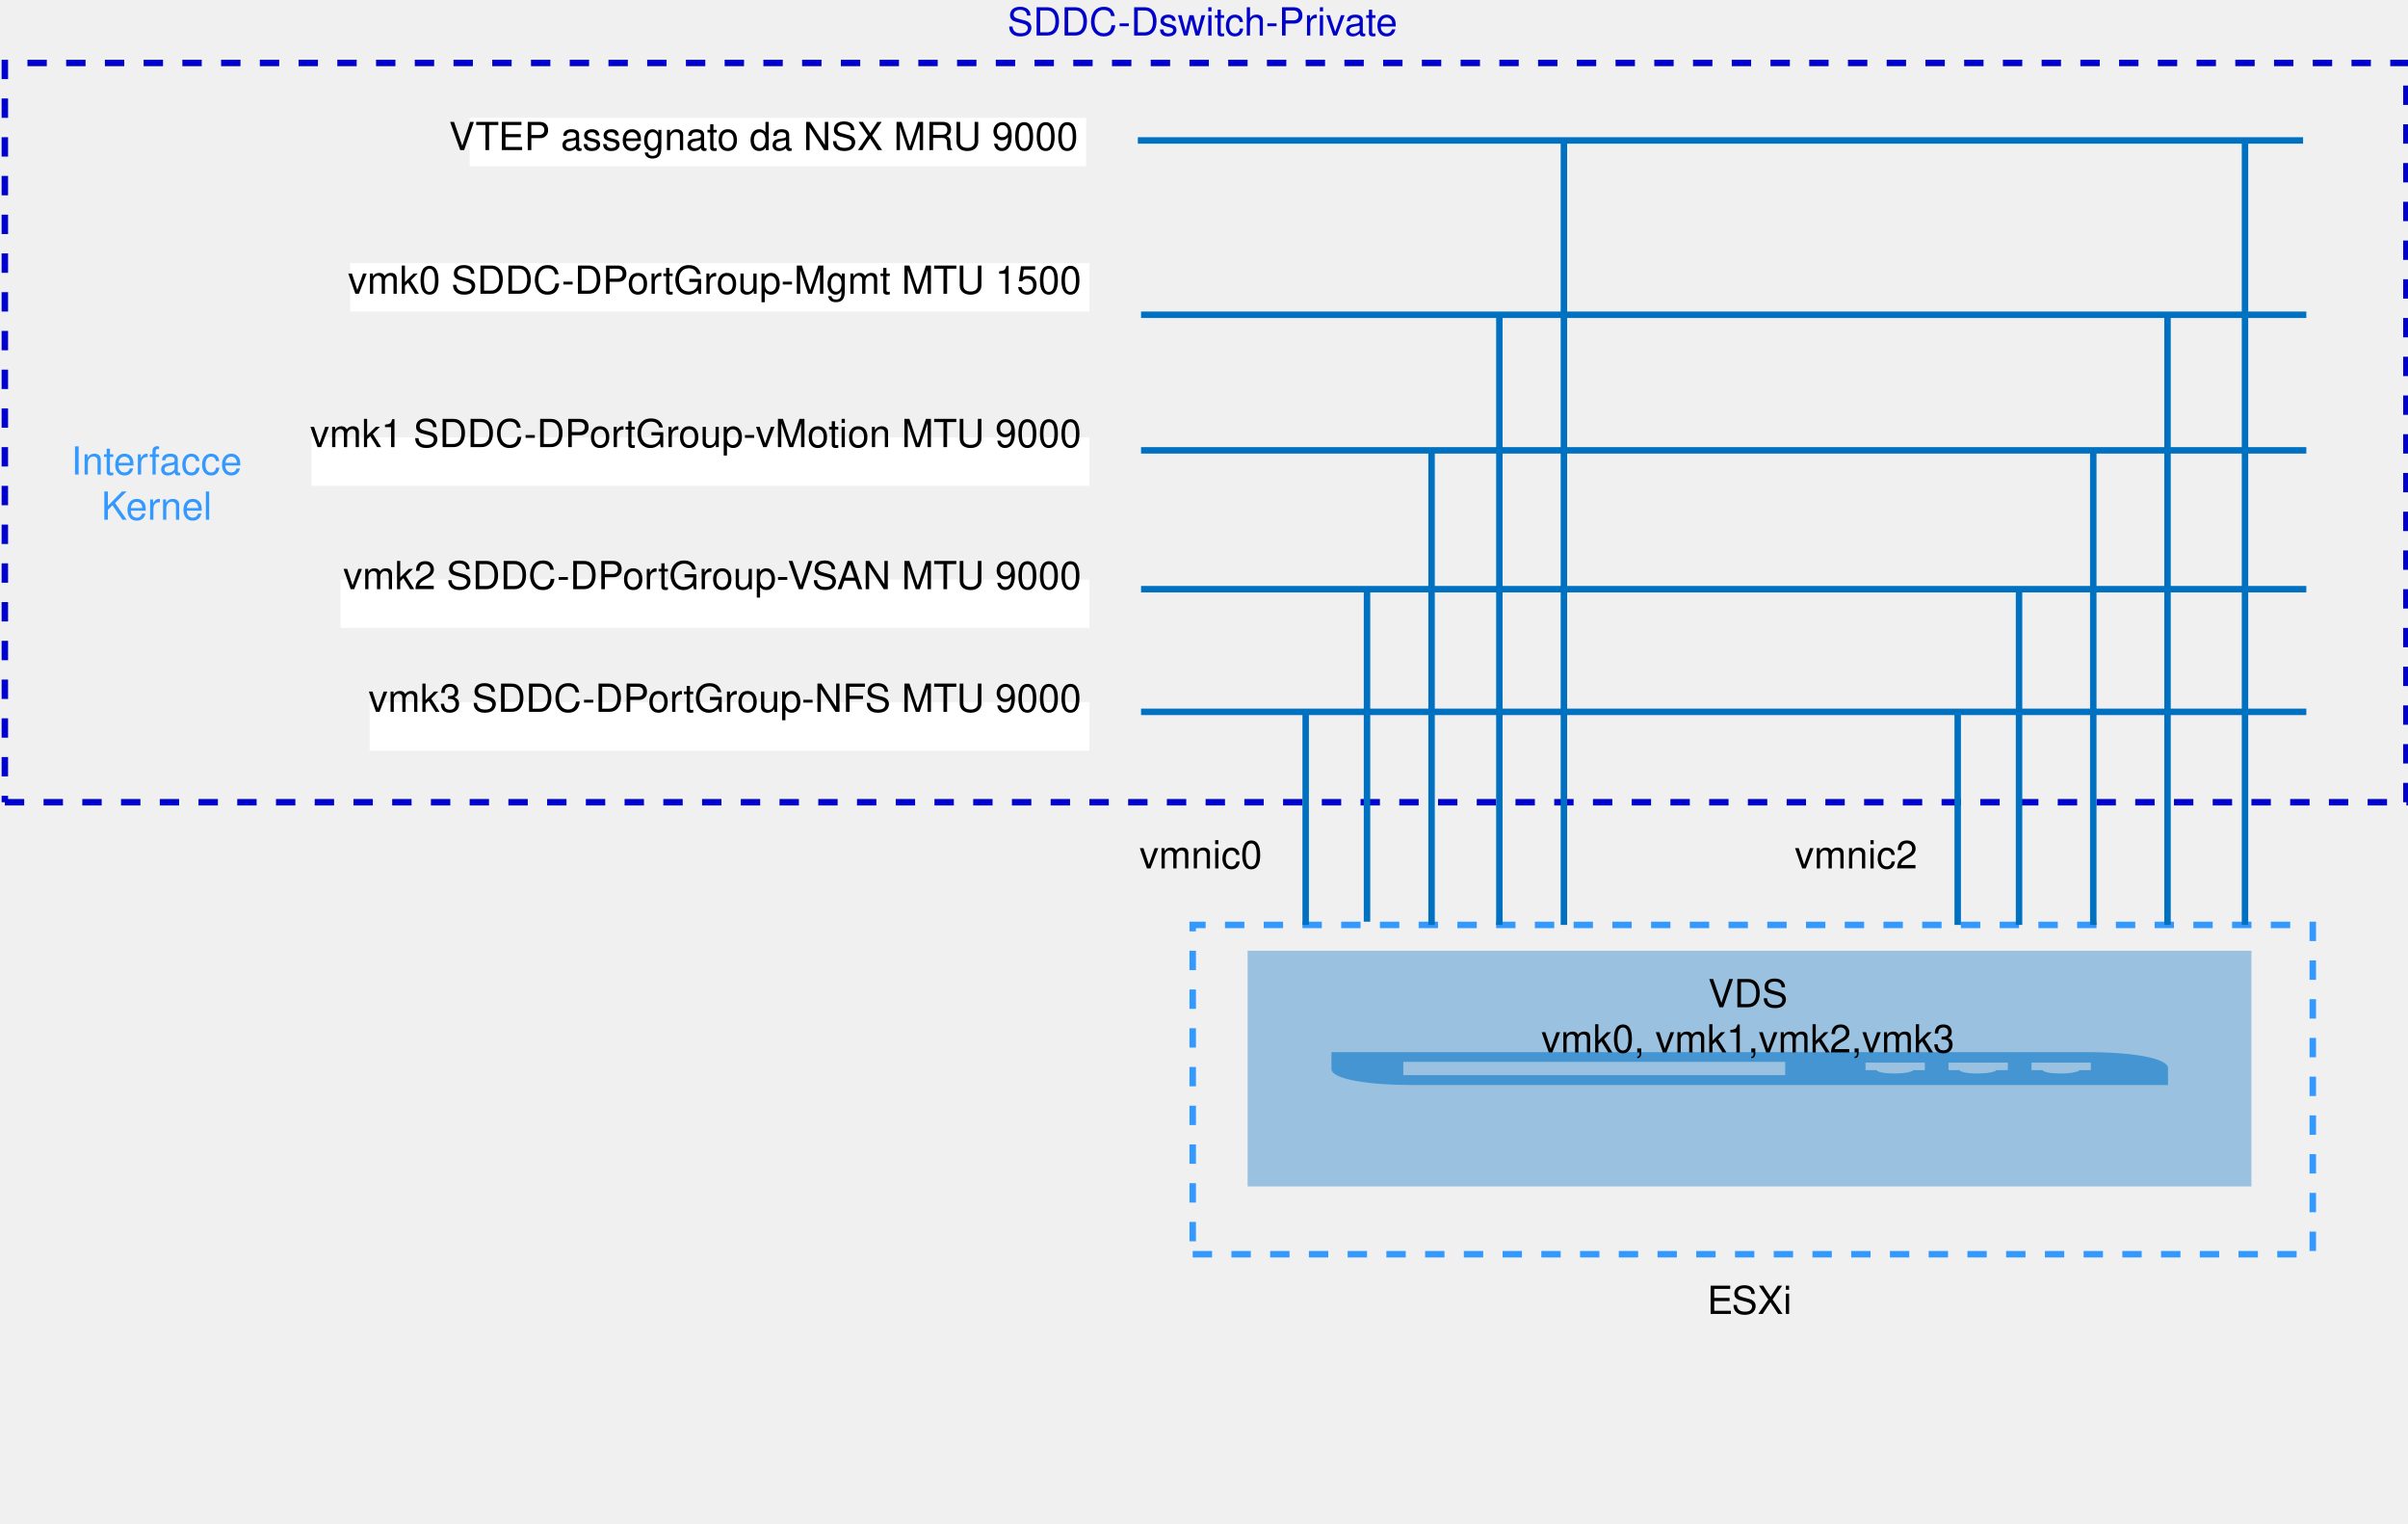
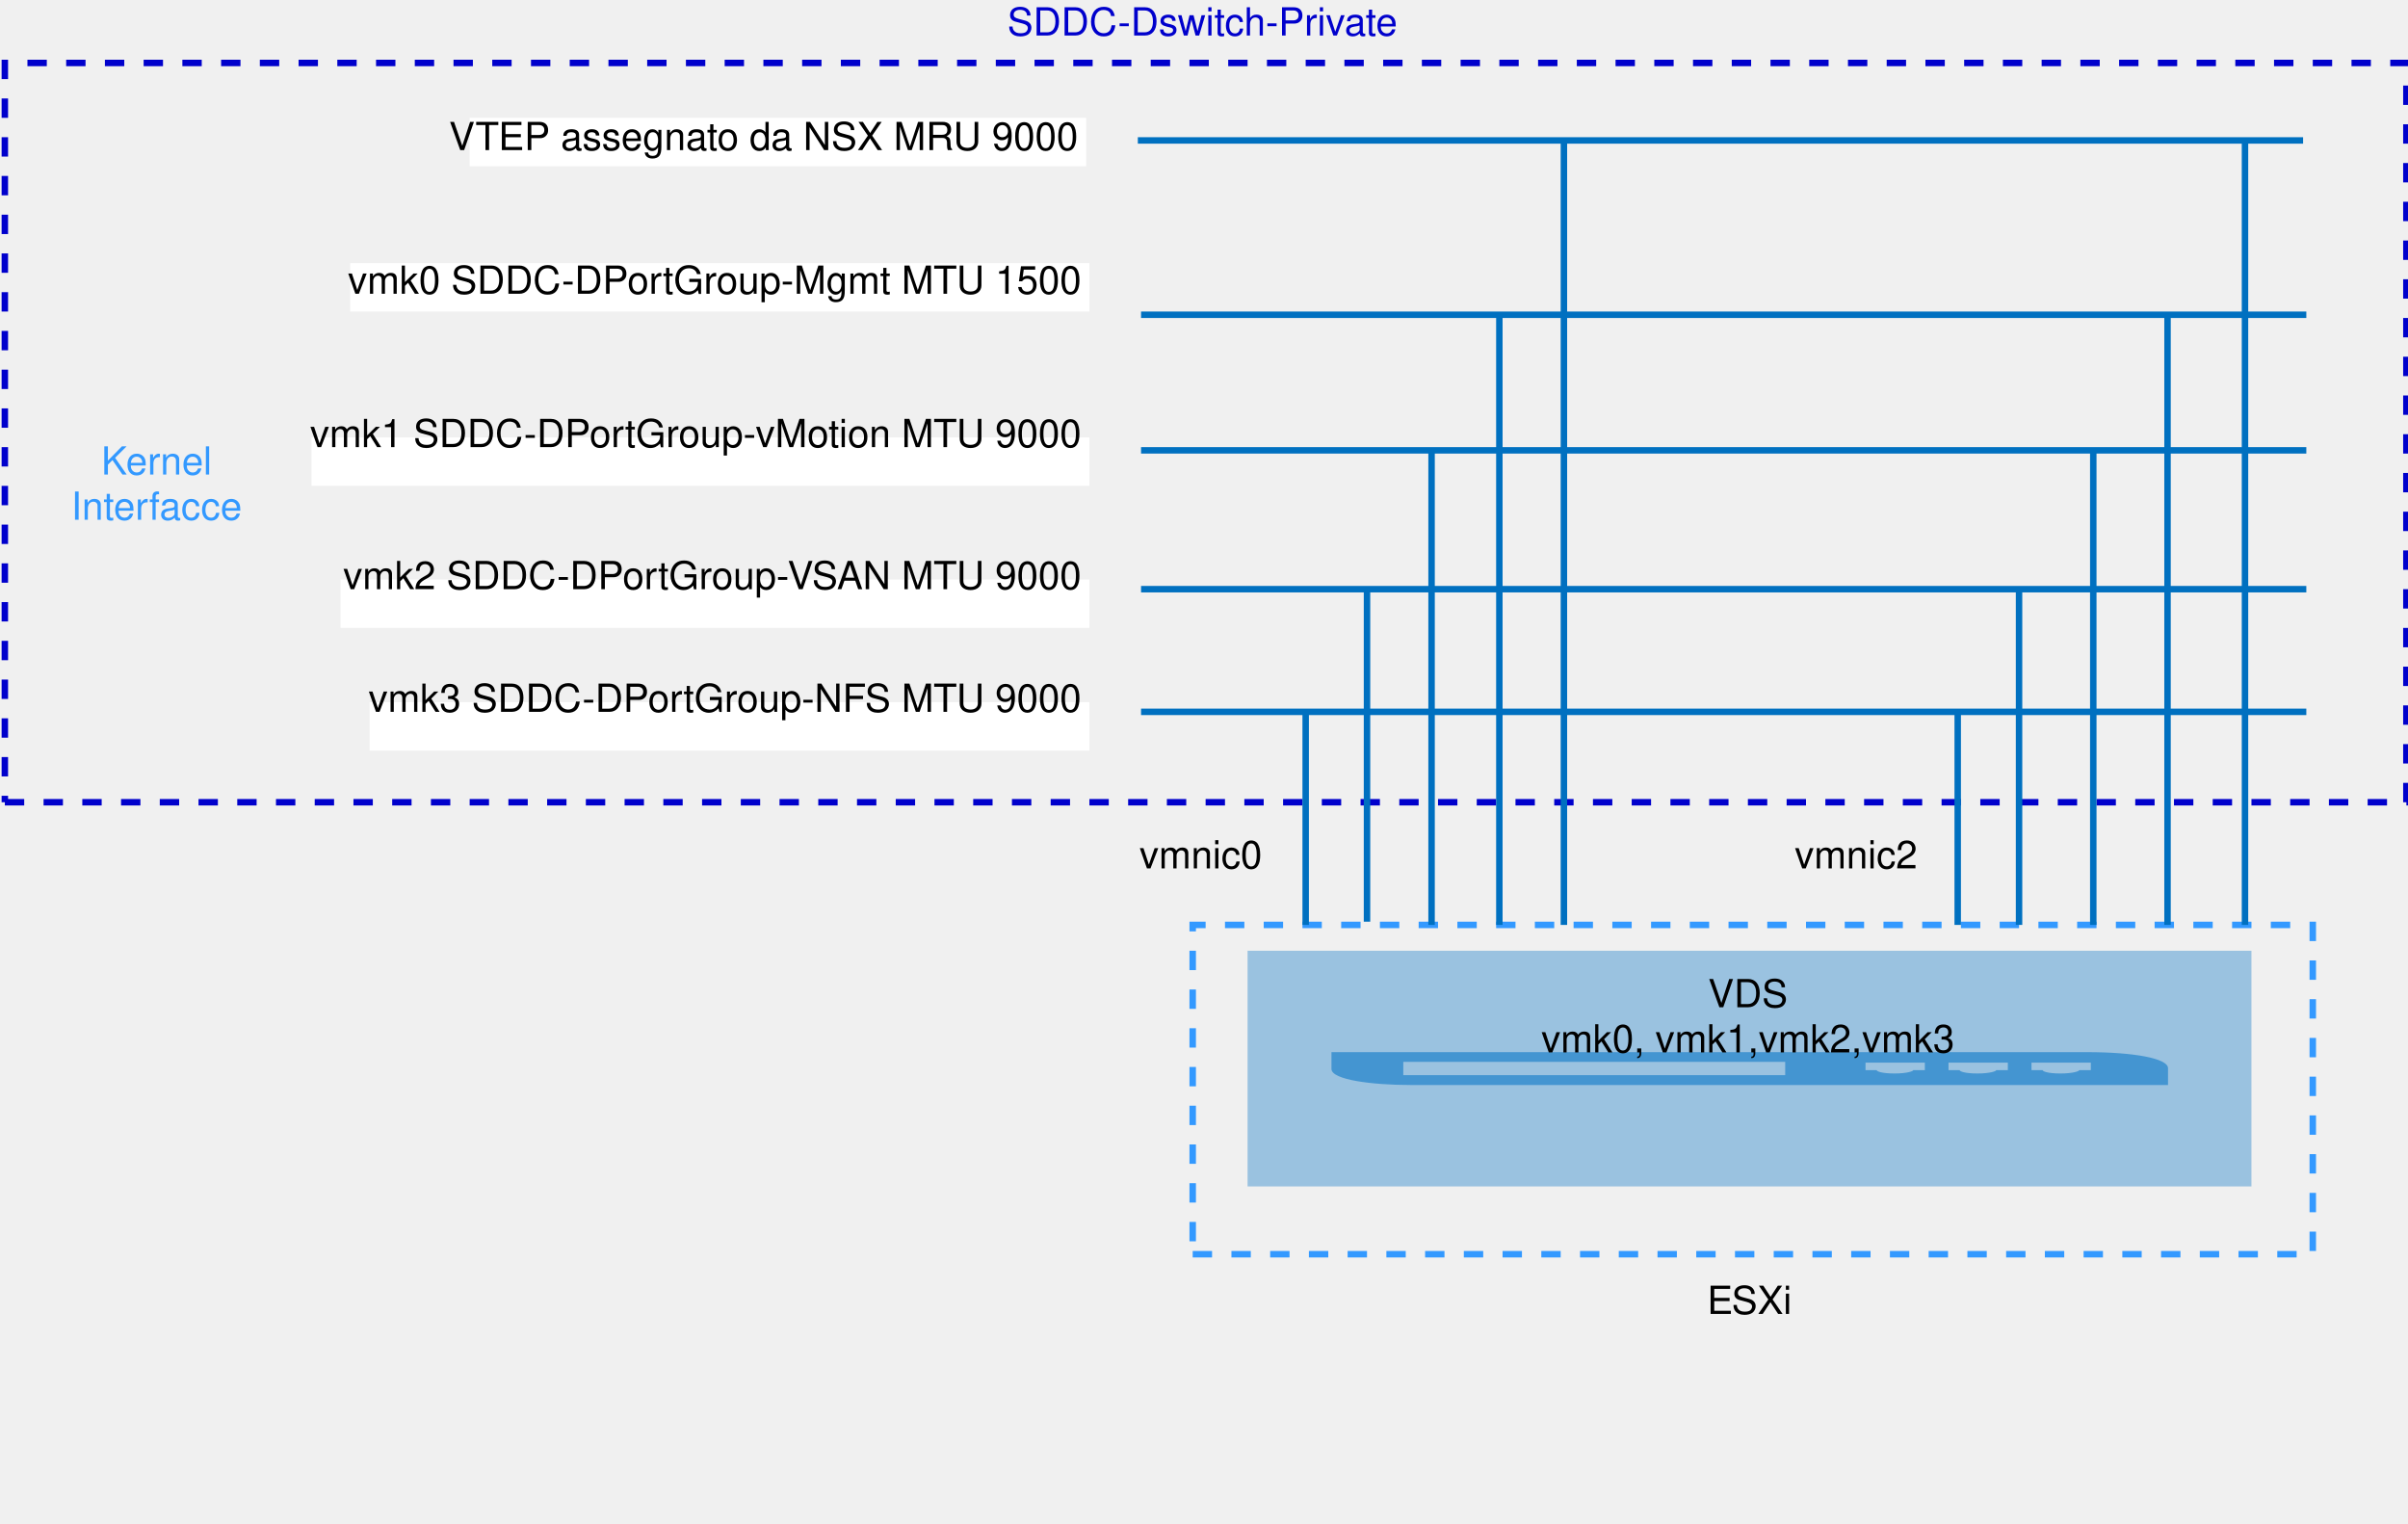
- <svg xmlns="http://www.w3.org/2000/svg" width="746px" height="472px" style="background-color:rgb(255, 255, 255)" version="1.1" id="svg110">
-   <defs id="defs114" />
-   <g transform="translate(.5 .5)" id="g108">
-     <path d="m465 470.5" fill="none" pointer-events="none" stroke="#000" stroke-miterlimit="10" id="path4" />
-     <path d="m1 248h744v-229h-744v229" fill="none" pointer-events="none" stroke="#00c" stroke-dasharray="6 6" stroke-miterlimit="10" stroke-width="2" id="path6" />
-     <g fill="#00c" font-family="Helvetica" font-size="12px" text-anchor="middle" id="g10">
-       <text x="372" y="10.5" id="text8">SDDC-Dswitch-Private</text>
+ <svg xmlns="http://www.w3.org/2000/svg" width="746px" height="472px" style="background-color:rgb(255, 255, 255)" version="1.1">
+   <g transform="translate(.5 .5)">
+     <path d="m465 470.5" fill="none" pointer-events="none" stroke="#000" stroke-miterlimit="10" />
+     <path d="m1 248h744v-229h-744v229" fill="none" pointer-events="none" stroke="#00c" stroke-dasharray="6 6" stroke-miterlimit="10" stroke-width="2" />
+     <g fill="#00c" font-family="Helvetica" font-size="12px" text-anchor="middle">
+       <text x="372" y="10.5">SDDC-Dswitch-Private</text>
    </g>
-     <path d="m386 367v-73h311v73z" fill="#4495d1" fill-opacity=".5" pointer-events="none" id="path12" />
-     <path d="m647.24 330.99v-2.34h-18.38v2.34h3.45c0 0.32 1.38 1.03 5.53 1.03 3.87 0 5.81-0.71 5.81-1.03zm-25.71 0v-2.34h-18.38v2.34h3.45c0 0.32 1.38 1.03 5.53 1.03 3.87 0 5.81-0.71 5.81-1.03zm-184.94 4.6c-11.89 0-24.6-1.59-24.6-4.96v-5.22h234.01c14.65 0 25.15 1.94 25.15 4.96v5.22zm-2.35-3.05h118.32v-4.12h-118.32zm161.58-1.55v-2.34h-18.38v2.34h3.45c0 0.32 1.39 1.03 5.53 1.03 3.87 0 5.81-0.71 5.81-1.03z" fill="#4495d1" pointer-events="none" id="path14" />
-     <g font-family="Helvetica" font-size="12px" text-anchor="middle" id="g20">
-       <text x="541" y="311.5" id="text16">VDS</text>
-       <text x="541" y="325.5" id="text18">vmk0, vmk1,vmk2,vmk3</text>
+     <path d="m386 367v-73h311v73z" fill="#4495d1" fill-opacity=".5" pointer-events="none" />
+     <path d="m647.24 330.99v-2.34h-18.38v2.34h3.45c0 0.32 1.38 1.03 5.53 1.03 3.87 0 5.81-0.71 5.81-1.03zm-25.71 0v-2.34h-18.38v2.34h3.45c0 0.32 1.38 1.03 5.53 1.03 3.87 0 5.81-0.71 5.81-1.03zm-184.94 4.6c-11.89 0-24.6-1.59-24.6-4.96v-5.22h234.01c14.65 0 25.15 1.94 25.15 4.96v5.22zm-2.35-3.05h118.32v-4.12h-118.32zm161.58-1.55v-2.34h-18.38v2.34h3.45c0 0.32 1.39 1.03 5.53 1.03 3.87 0 5.81-0.71 5.81-1.03z" fill="#4495d1" pointer-events="none" />
+     <g font-family="Helvetica" font-size="12px" text-anchor="middle">
+       <text x="541" y="311.5">VDS</text>
+       <text x="541" y="325.5">vmk0, vmk1,vmk2,vmk3</text>
    </g>
-     <path d="m369 388h347v-102h-347v102" fill="none" pointer-events="none" stroke="#39f" stroke-dasharray="6 6" stroke-miterlimit="10" stroke-width="2" id="path22" />
-     <g font-family="Helvetica" font-size="12px" text-anchor="middle" id="g26">
-       <text x="541.5" y="406.5" id="text24">ESXi</text>
+     <path d="m369 388h347v-102h-347v102" fill="none" pointer-events="none" stroke="#39f" stroke-dasharray="6 6" stroke-miterlimit="10" stroke-width="2" />
+     <g font-family="Helvetica" font-size="12px" text-anchor="middle">
+       <text x="541.5" y="406.5">ESXi</text>
    </g>
-     <g fill="none" pointer-events="none" stroke="#0070c0" stroke-miterlimit="10" stroke-width="2" id="g46">
-       <path d="m423 285v-103" id="path28" />
-       <path d="m443 286v-147" id="path30" />
-       <path d="m464 286v-22q0-10 0-20v-147" id="path32" />
-       <path d="m484 286v-243" id="path34" />
-       <path d="m695 286v-243" id="path36" />
-       <path d="m671 286v-40q0-10 0-20v-129" id="path38" />
-       <path d="m648 286v-147" id="path40" />
-       <path d="m625 286v-104" id="path42" />
-       <path d="m353 182h361" id="path44" />
+     <g fill="none" pointer-events="none" stroke="#0070c0" stroke-miterlimit="10" stroke-width="2">
+       <path d="m423 285v-103" />
+       <path d="m443 286v-147" />
+       <path d="m464 286v-22q0-10 0-20v-147" />
+       <path d="m484 286v-243" />
+       <path d="m695 286v-243" />
+       <path d="m671 286v-40q0-10 0-20v-129" />
+       <path d="m648 286v-147" />
+       <path d="m625 286v-104" />
+       <path d="m353 182h361" />
    </g>
-     <g font-family="Helvetica" font-size="12px" text-anchor="end" id="g52">
-       <rect x="105" y="179" width="232" height="15" fill="#fff" stroke-width="0" id="rect48" />
-       <text x="334.5" y="182" id="text50">vmk2 SDDC-DPortGroup-VSAN MTU 9000</text>
+     <g font-family="Helvetica" font-size="12px" text-anchor="end">
+       <rect x="105" y="179" width="232" height="15" fill="#fff" stroke-width="0" />
+       <text x="334.5" y="182">vmk2 SDDC-DPortGroup-VSAN MTU 9000</text>
    </g>
-     <path d="m353 139h361" fill="none" pointer-events="none" stroke="#0070c0" stroke-miterlimit="10" stroke-width="2" id="path54" />
-     <g font-family="Helvetica" font-size="12px" text-anchor="end" id="g60">
-       <rect x="96" y="135" width="241" height="15" fill="#fff" stroke-width="0" id="rect56" />
-       <text x="334.5" y="138" id="text58">vmk1 SDDC-DPortGroup-vMotion MTU 9000</text>
+     <path d="m353 139h361" fill="none" pointer-events="none" stroke="#0070c0" stroke-miterlimit="10" stroke-width="2" />
+     <g font-family="Helvetica" font-size="12px" text-anchor="end">
+       <rect x="96" y="135" width="241" height="15" fill="#fff" stroke-width="0" />
+       <text x="334.5" y="138">vmk1 SDDC-DPortGroup-vMotion MTU 9000</text>
    </g>
-     <path d="m353 97h361" fill="none" pointer-events="none" stroke="#0070c0" stroke-miterlimit="10" stroke-width="2" id="path62" />
-     <g font-family="Helvetica" font-size="12px" text-anchor="end" id="g68">
-       <rect x="108" y="81" width="229" height="15" fill="#fff" stroke-width="0" id="rect64" />
-       <text x="334.5" y="90.5" id="text66">vmk0 SDDC-DPortGroup-Mgmt MTU 1500</text>
+     <path d="m353 97h361" fill="none" pointer-events="none" stroke="#0070c0" stroke-miterlimit="10" stroke-width="2" />
+     <g font-family="Helvetica" font-size="12px" text-anchor="end">
+       <rect x="108" y="81" width="229" height="15" fill="#fff" stroke-width="0" />
+       <text x="334.5" y="90.5">vmk0 SDDC-DPortGroup-Mgmt MTU 1500</text>
    </g>
-     <path d="m352 43h361" fill="none" pointer-events="none" stroke="#0070c0" stroke-miterlimit="10" stroke-width="2" id="path70" />
-     <g font-family="Helvetica" font-size="12px" text-anchor="end" id="g76">
-       <rect x="145" y="36" width="191" height="15" fill="#fff" stroke-width="0" id="rect72" />
-       <text x="333.5" y="46" id="text74">VTEP assegnato da NSX MRU 9000</text>
+     <path d="m352 43h361" fill="none" pointer-events="none" stroke="#0070c0" stroke-miterlimit="10" stroke-width="2" />
+     <g font-family="Helvetica" font-size="12px" text-anchor="end">
+       <rect x="145" y="36" width="191" height="15" fill="#fff" stroke-width="0" />
+       <text x="333.5" y="46">VTEP assegnato da NSX MRU 9000</text>
    </g>
-     <g fill="none" pointer-events="none" stroke="#0070c0" stroke-miterlimit="10" stroke-width="2" id="g84">
-       <path d="m404 286v-66" id="path78" />
-       <path d="m606 286v-66" id="path80" />
-       <path d="m353 220h361" id="path82" />
+     <g fill="none" pointer-events="none" stroke="#0070c0" stroke-miterlimit="10" stroke-width="2">
+       <path d="m404 286v-66" />
+       <path d="m606 286v-66" />
+       <path d="m353 220h361" />
    </g>
-     <g font-family="Helvetica" font-size="12px" id="g100">
-       <g text-anchor="end" id="g90">
-         <rect x="114" y="217" width="223" height="15" fill="#fff" stroke-width="0" id="rect86" />
-         <text x="334.5" y="220" id="text88">vmk3 SDDC-DPortGroup-NFS MTU 9000</text>
+     <g font-family="Helvetica" font-size="12px">
+       <g text-anchor="end">
+         <rect x="114" y="217" width="223" height="15" fill="#fff" stroke-width="0" />
+         <text x="334.5" y="220">vmk3 SDDC-DPortGroup-NFS MTU 9000</text>
      </g>
-       <g text-anchor="middle" id="g94">
-         <text x="371.5" y="268.5" id="text92">vmnic0</text>
+       <g text-anchor="middle">
+         <text x="371.5" y="268.5">vmnic0</text>
      </g>
-       <g text-anchor="middle" id="g98">
-         <text x="574.5" y="268.5" id="text96">vmnic2</text>
+       <g text-anchor="middle">
+         <text x="574.5" y="268.5">vmnic2</text>
      </g>
    </g>
-     <g fill="#39f" font-family="Helvetica" font-size="12px" text-anchor="middle" id="g106">
-       <text x="48" y="146.5" id="text102">Interfacce</text>
-       <text x="48" y="160.5" id="text104">Kernel</text>
+     <g fill="#39f" font-family="Helvetica" font-size="12px" text-anchor="middle">
+       <text x="48" y="146.5">Kernel</text>
+       <text x="48" y="160.5">Interfacce</text>
    </g>
  </g>
</svg>
